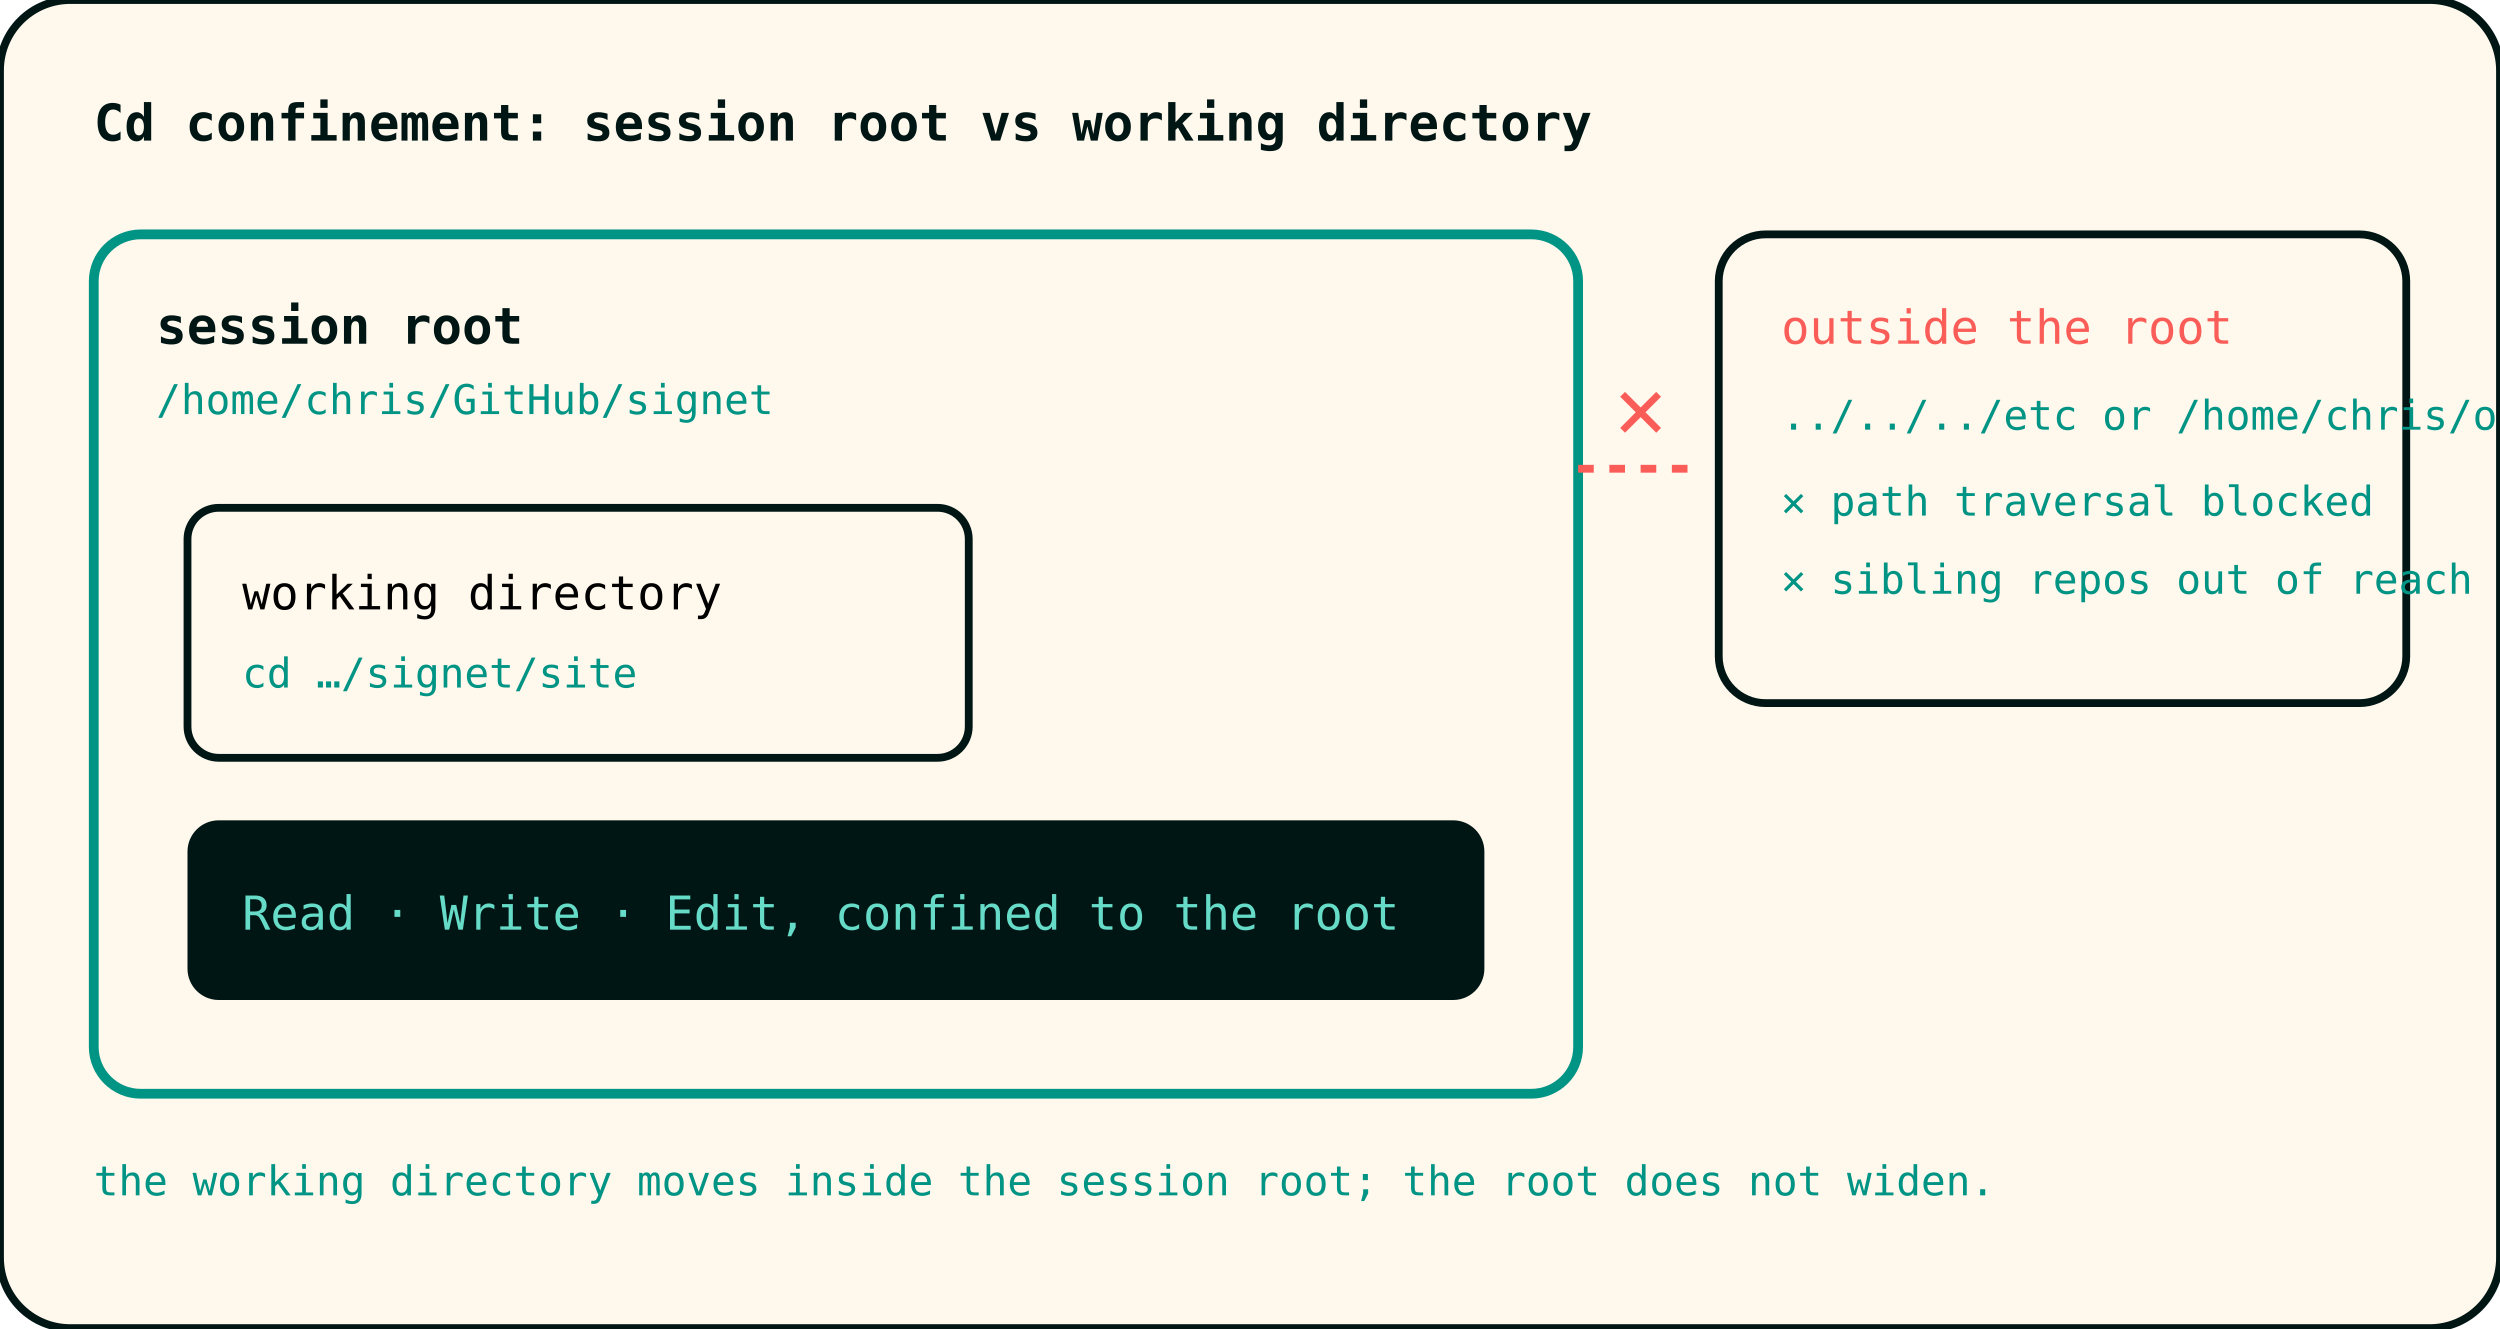
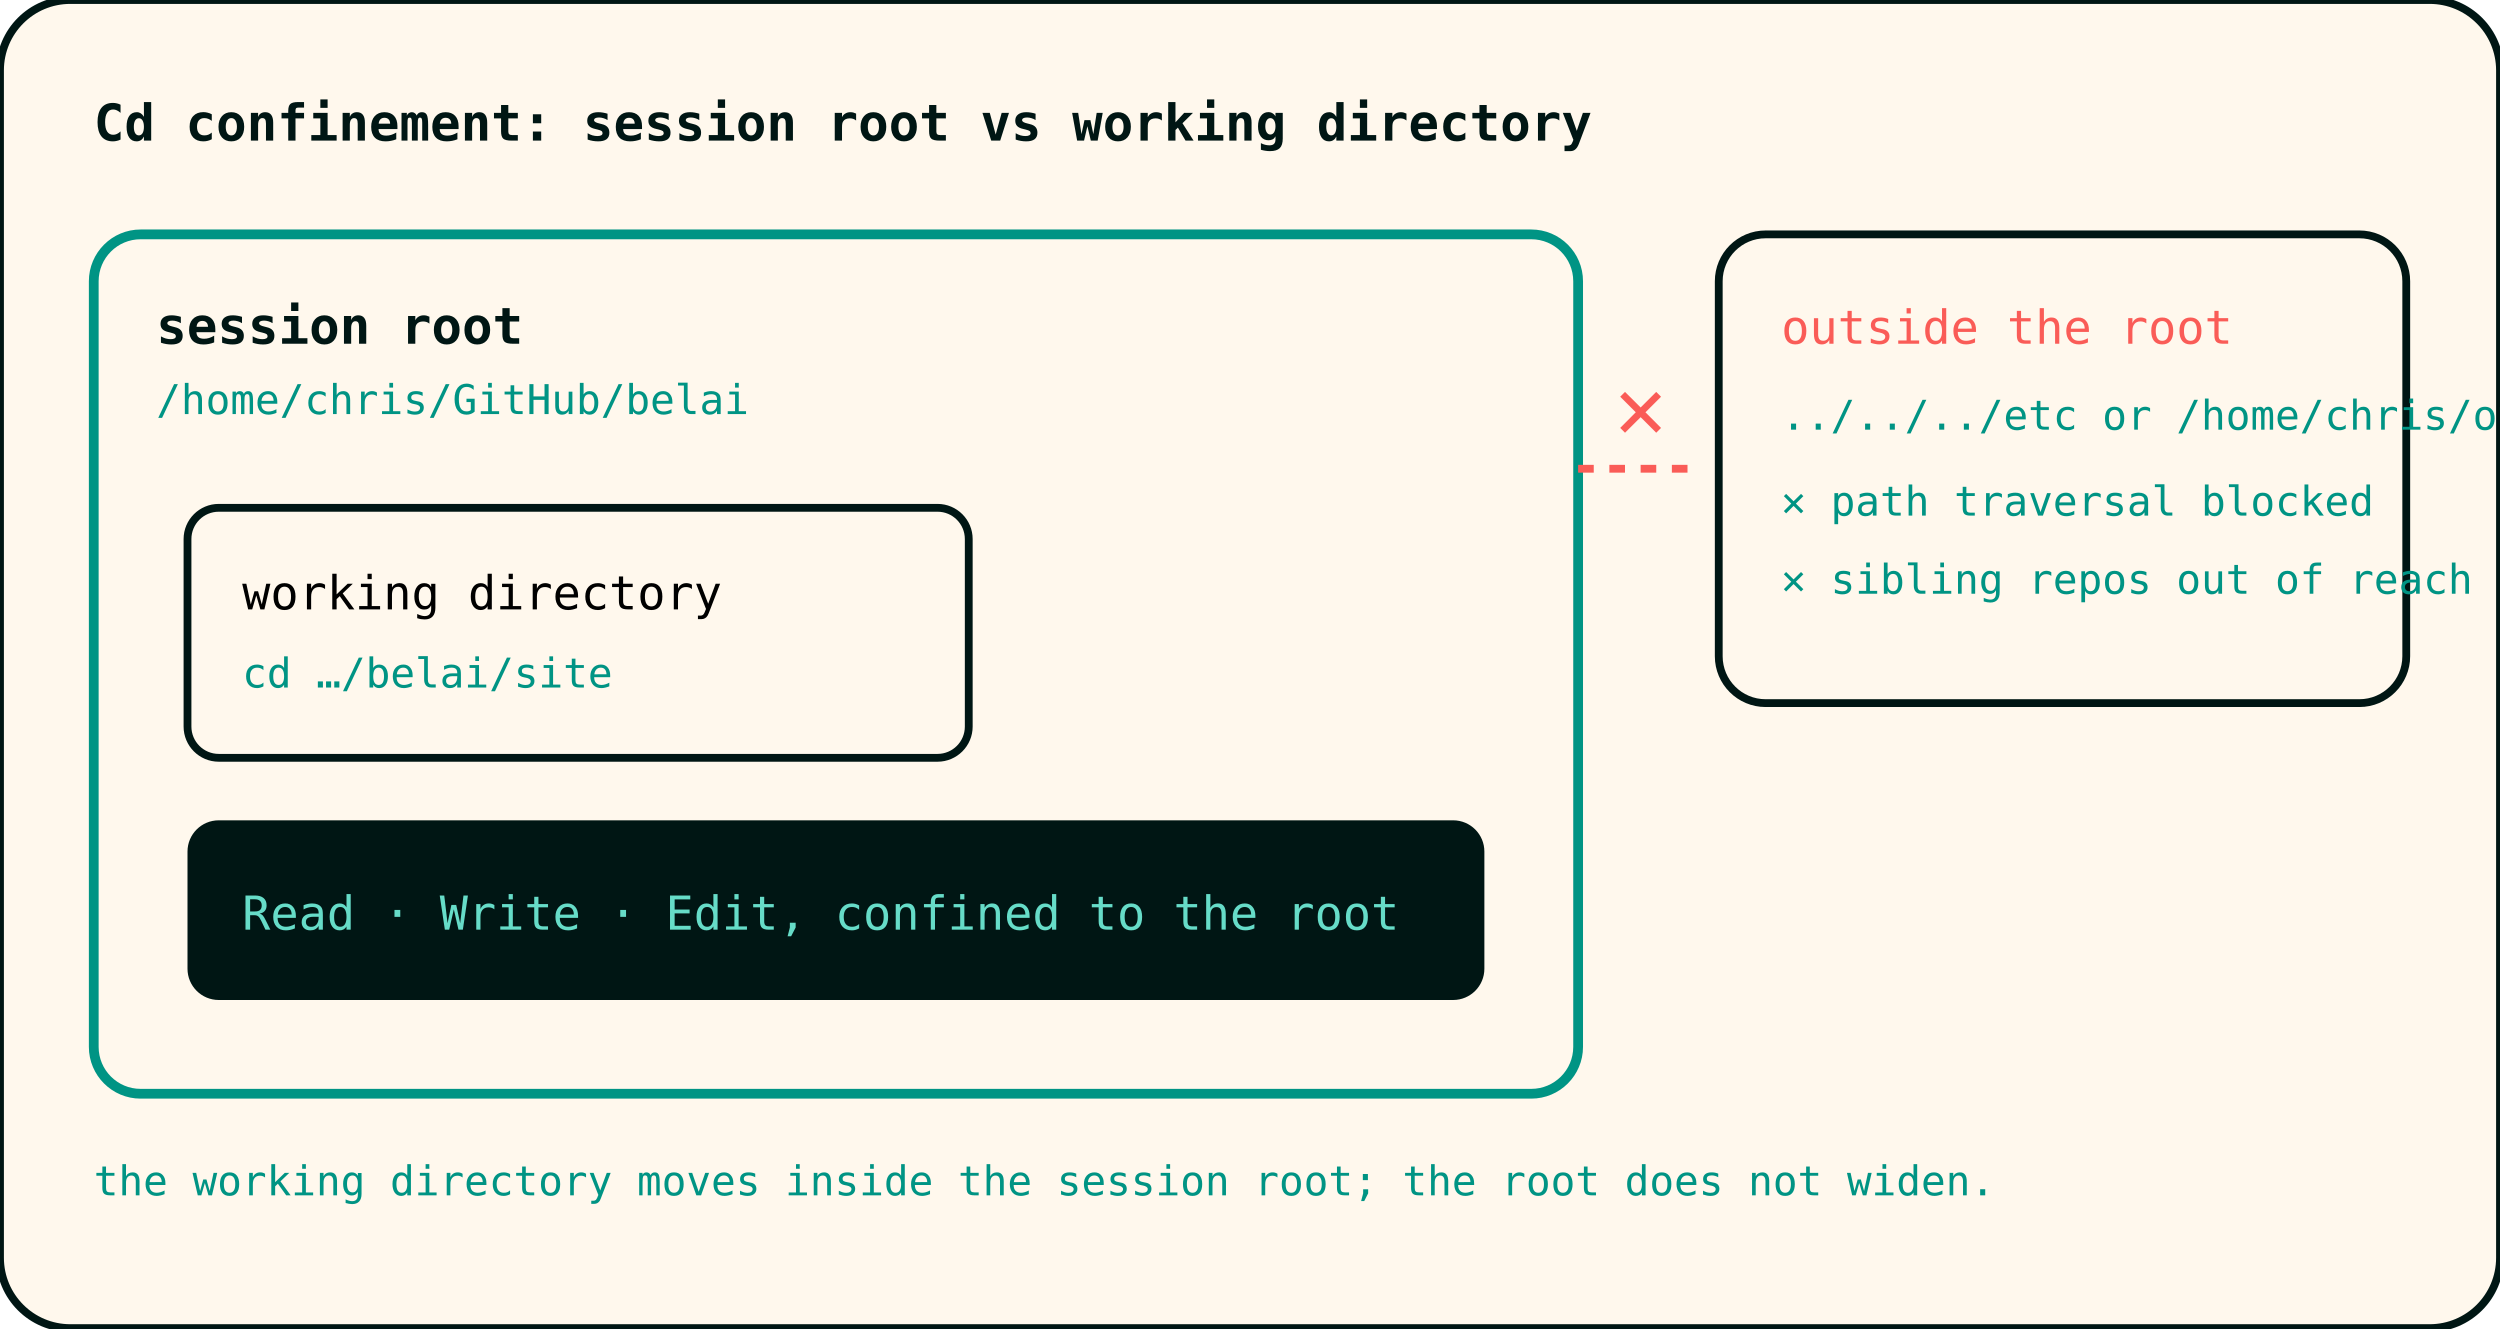
<svg xmlns="http://www.w3.org/2000/svg" viewBox="0 0 640 340" width="640" height="340" role="img" aria-label="Cd confinement: a session root and a working directory, with file access confined inside the session root">
  <style>
    .box { fill: #FFF8ED; stroke: #001614; stroke-width: 2; }
    .lbl { font-family: 'Geist Mono', ui-monospace, monospace; font-size: 13px; fill: #001614; }
    .sub { font-family: 'Geist Mono', ui-monospace, monospace; font-size: 10.5px; fill: #009484; }
    .mono { font-family: 'Geist Mono', ui-monospace, monospace; }
    .inside { animation: inside 2.8s ease-in-out infinite; }
    @keyframes inside { 0%,100%{ opacity:.5 } 50%{ opacity:1 } }
    .outside { animation: outside 2.8s ease-in-out infinite; }
    @keyframes outside { 0%,100%{ opacity:1 } 50%{ opacity:.3 } }
    @media (prefers-reduced-motion: reduce){ .inside,.outside{ animation:none; opacity:.85 } }
  </style>
  <rect x="0" y="0" width="640" height="340" rx="18" class="box" />
  <text x="24" y="36" class="lbl" font-weight="bold">Cd confinement: session root vs working directory</text>
  <g transform="translate(24 60)">
    <rect width="380" height="220" rx="12" fill="#FFF8ED" stroke="#009484" stroke-width="2.5" />
    <text x="16" y="28" class="lbl" font-weight="bold">session root</text>
-     <text x="16" y="46" class="sub">/home/chris/GitHub/signet</text>
+     <text x="16" y="46" class="sub">/home/chris/GitHub/belai</text>
    <rect x="24" y="70" width="200" height="64" rx="8" class="box inside" />
    <text x="38" y="96" class="mono" font-size="12">working directory</text>
-     <text x="38" y="116" class="sub">cd …/signet/site</text>
+     <text x="38" y="116" class="sub">cd …/belai/site</text>
    <rect x="24" y="150" width="332" height="46" rx="8" fill="#001614" />
    <text x="38" y="178" class="mono" font-size="12" fill="#66DCC8">Read · Write · Edit, confined to the root</text>
  </g>
  <g transform="translate(440 60)">
    <rect width="176" height="120" rx="12" class="box outside" stroke="#FA5C57" stroke-width="2.5" />
    <text x="16" y="28" class="mono" font-size="12" fill="#FA5C57">outside the root</text>
    <text x="16" y="50" class="sub">../../../etc or /home/chris/other</text>
    <text x="16" y="72" class="sub">✕ path traversal blocked</text>
    <text x="16" y="92" class="sub">✕ sibling repos out of reach</text>
  </g>
  <path d="M404 120 L 436 120" stroke="#FA5C57" stroke-width="2" stroke-dasharray="4 4" />
  <text x="420" y="112" text-anchor="middle" class="mono" font-size="22" fill="#FA5C57">✕</text>
  <text x="24" y="306" class="sub">the working directory moves inside the session root; the root does not widen.</text>
</svg>
